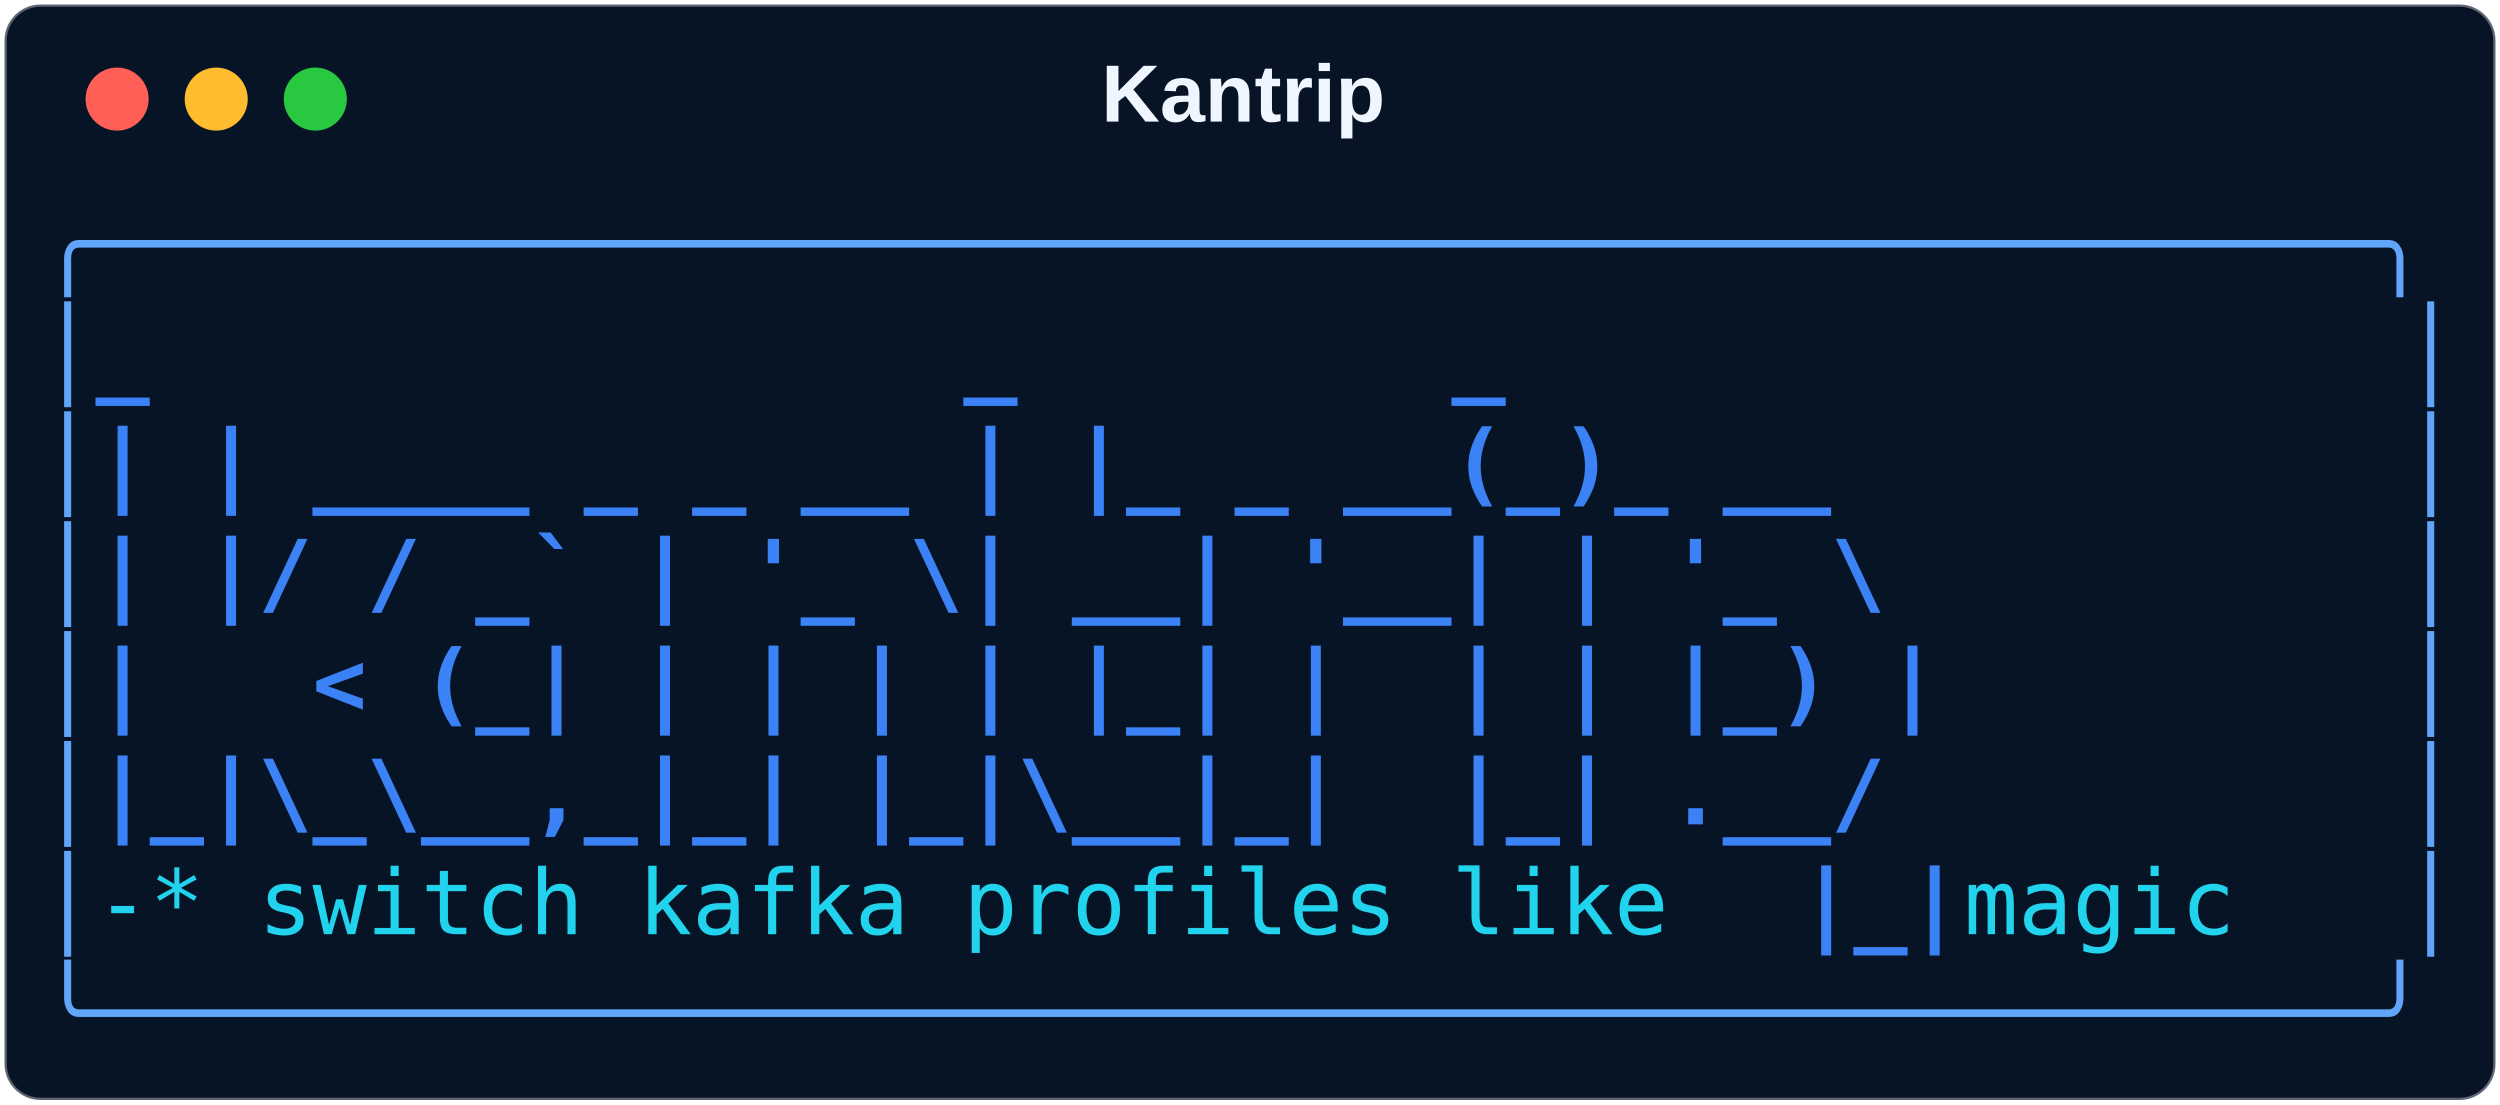
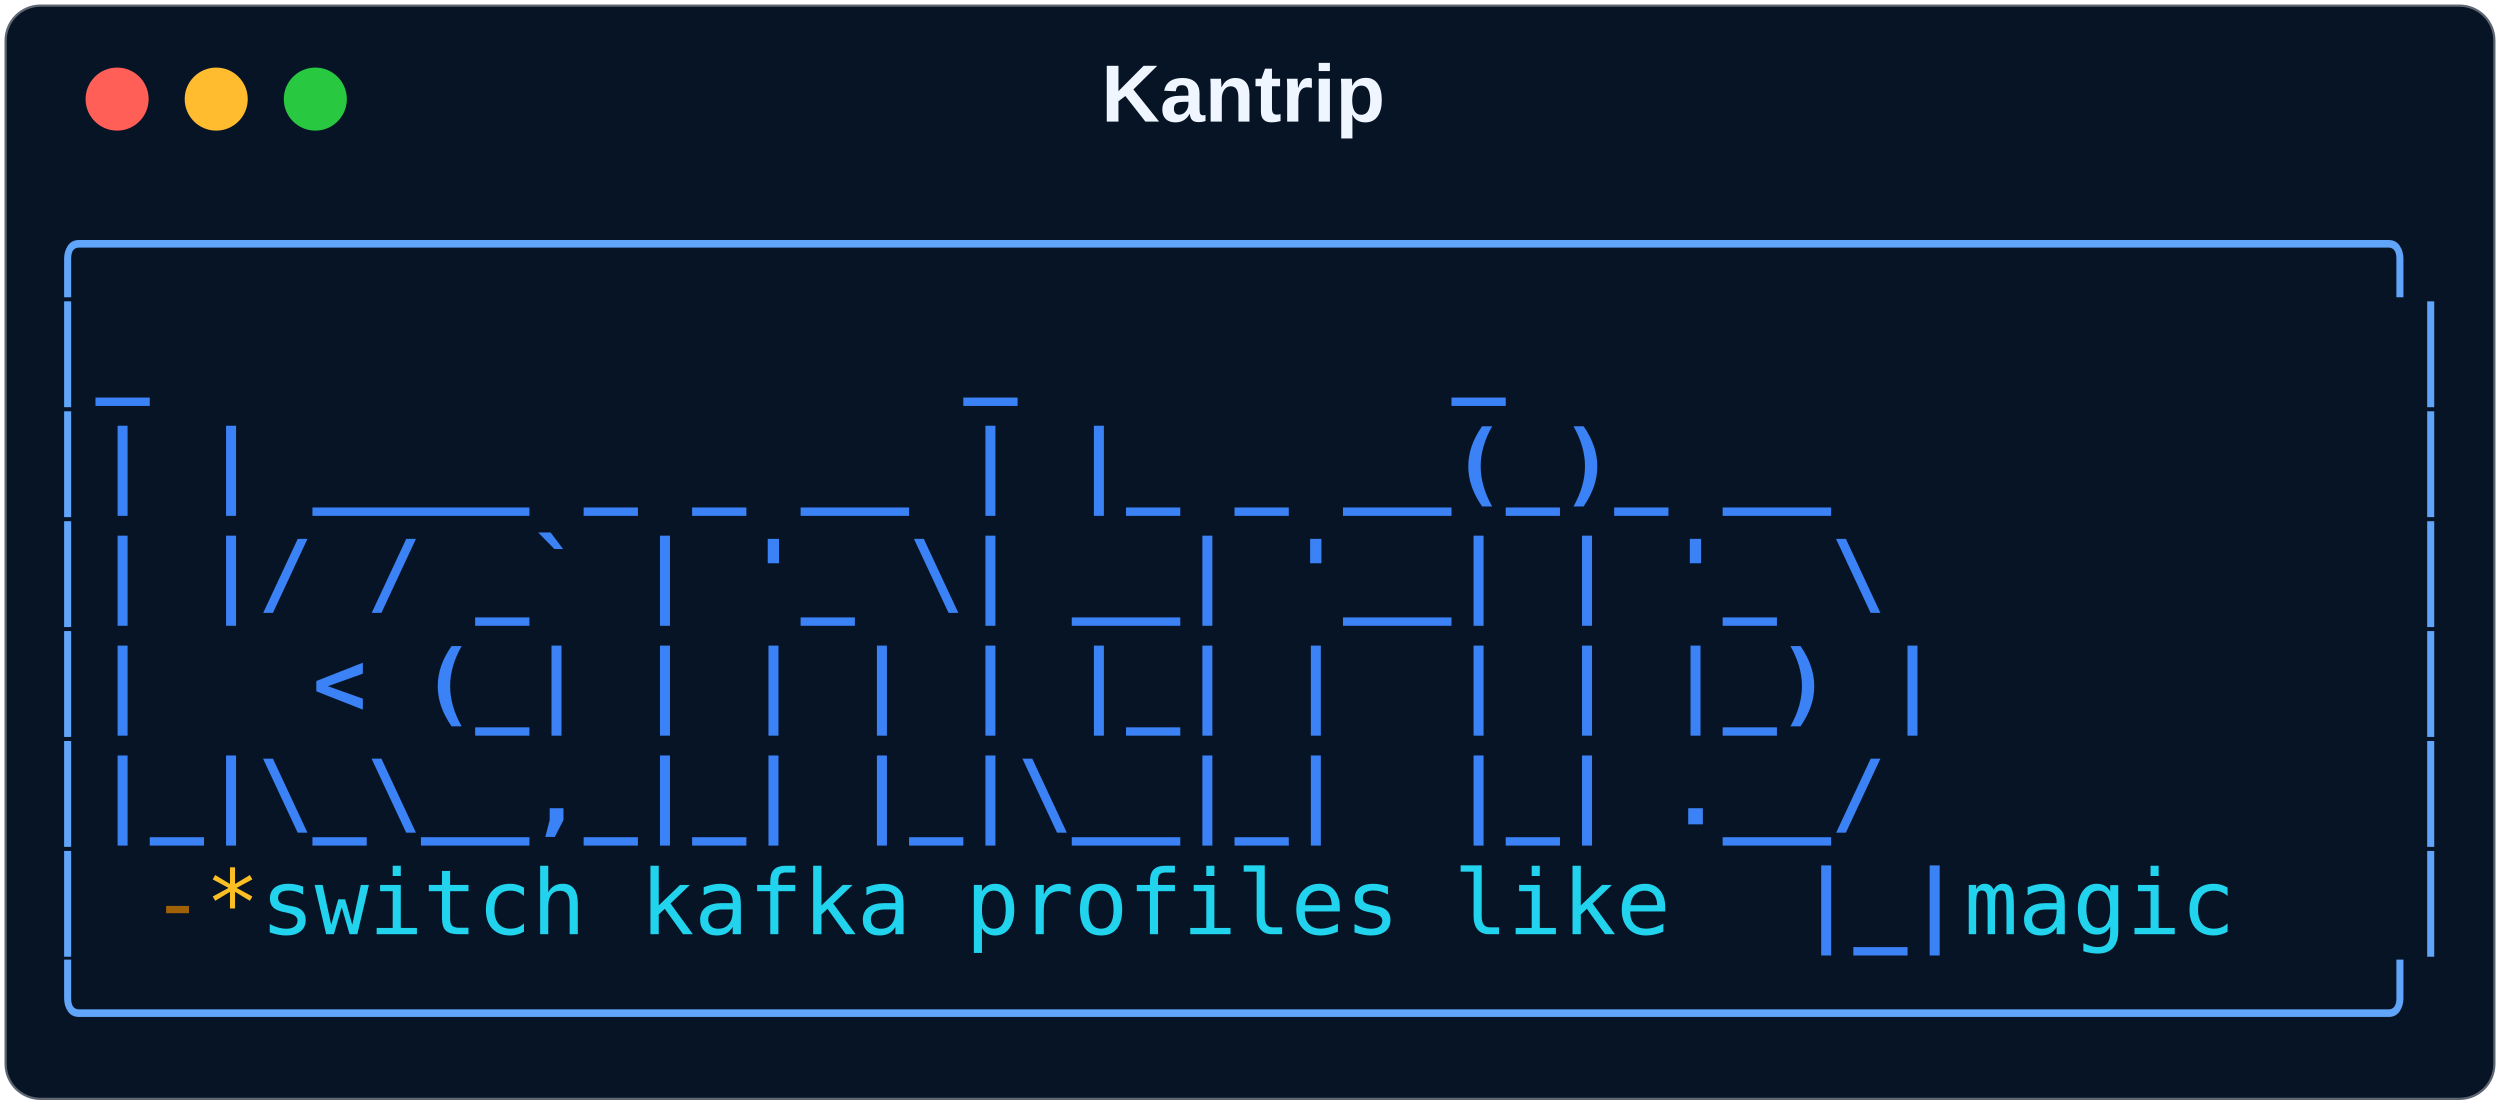
<svg xmlns="http://www.w3.org/2000/svg" width="555" height="245.2" class="rich-terminal" viewBox="0 0 555 245.2">
  <style>

    @font-face {
        font-family: "Fira Code";
        src: local("FiraCode-Regular"),
                url("https://cdnjs.cloudflare.com/ajax/libs/firacode/6.2.0/woff2/FiraCode-Regular.woff2") format("woff2"),
                url("https://cdnjs.cloudflare.com/ajax/libs/firacode/6.2.0/woff/FiraCode-Regular.woff") format("woff");
        font-style: normal;
        font-weight: 400;
    }
    @font-face {
        font-family: "Fira Code";
        src: local("FiraCode-Bold"),
                url("https://cdnjs.cloudflare.com/ajax/libs/firacode/6.2.0/woff2/FiraCode-Bold.woff2") format("woff2"),
                url("https://cdnjs.cloudflare.com/ajax/libs/firacode/6.2.0/woff/FiraCode-Bold.woff") format("woff");
        font-style: bold;
        font-weight: 700;
    }

    .kantrip-banner-matrix {
        font-family: Fira Code, monospace;
        font-size: 20px;
        line-height: 24.4px;
        font-variant-east-asian: full-width;
    }

    .kantrip-banner-title {
        font-size: 18px;
        font-weight: bold;
        font-family: arial;
    }

    .kantrip-banner-r1 { fill: #60a5fa }
.kantrip-banner-r2 { fill: #eff6ff }
.kantrip-banner-r3 { fill: #3b82f6;font-weight: bold }
.kantrip-banner-r4 { fill: #22d3ee }
+ .kantrip-banner-r5 { fill: #a16207 }
+ .kantrip-banner-r6 { fill: #fbbf24 }
    </style>
  <defs>
    <clipPath id="kantrip-banner-clip-terminal">
      <rect x="0" y="0" width="535.8" height="194.2" />
    </clipPath>
    <clipPath id="kantrip-banner-line-0">
      <rect x="0" y="1.5" width="536.8" height="24.65" />
    </clipPath>
    <clipPath id="kantrip-banner-line-1">
      <rect x="0" y="25.9" width="536.8" height="24.65" />
    </clipPath>
    <clipPath id="kantrip-banner-line-2">
      <rect x="0" y="50.3" width="536.8" height="24.65" />
    </clipPath>
    <clipPath id="kantrip-banner-line-3">
      <rect x="0" y="74.7" width="536.8" height="24.65" />
    </clipPath>
    <clipPath id="kantrip-banner-line-4">
      <rect x="0" y="99.1" width="536.8" height="24.65" />
    </clipPath>
    <clipPath id="kantrip-banner-line-5">
      <rect x="0" y="123.5" width="536.8" height="24.65" />
    </clipPath>
    <clipPath id="kantrip-banner-line-6">
      <rect x="0" y="147.9" width="536.8" height="24.65" />
    </clipPath>
  </defs>
  <rect fill="#071426" stroke="rgba(255,255,255,0.35)" stroke-width="1" x="1" y="1" width="553" height="243.2" rx="8" />
  <text class="kantrip-banner-title" fill="#eff6ff" text-anchor="middle" x="276" y="27">Kantrip</text>
  <g transform="translate(26,22)">
    <circle cx="0" cy="0" r="7" fill="#ff5f57" />
    <circle cx="22" cy="0" r="7" fill="#febc2e" />
    <circle cx="44" cy="0" r="7" fill="#28c840" />
  </g>
  <g transform="translate(9, 41)" clip-path="url(#kantrip-banner-clip-terminal)">
    <g class="kantrip-banner-matrix">
      <text class="kantrip-banner-r1" x="0" y="20" textLength="536.8" clip-path="url(#kantrip-banner-line-0)">╭──────────────────────────────────────────╮</text>
      <text class="kantrip-banner-r2" x="536.8" y="20" textLength="12.2" clip-path="url(#kantrip-banner-line-0)">
</text>
      <text class="kantrip-banner-r1" x="0" y="44.4" textLength="12.2" clip-path="url(#kantrip-banner-line-1)">│</text>
      <text class="kantrip-banner-r3" x="12.2" y="44.4" textLength="378.2" clip-path="url(#kantrip-banner-line-1)">     _               _        _</text>
      <text class="kantrip-banner-r1" x="524.6" y="44.4" textLength="12.2" clip-path="url(#kantrip-banner-line-1)">│</text>
      <text class="kantrip-banner-r2" x="536.8" y="44.4" textLength="12.2" clip-path="url(#kantrip-banner-line-1)">
</text>
      <text class="kantrip-banner-r1" x="0" y="68.8" textLength="12.2" clip-path="url(#kantrip-banner-line-2)">│</text>
      <text class="kantrip-banner-r3" x="12.2" y="68.8" textLength="439.2" clip-path="url(#kantrip-banner-line-2)">    | | ____ _ _ __ | |_ _ __(_)_ __</text>
      <text class="kantrip-banner-r1" x="524.6" y="68.8" textLength="12.2" clip-path="url(#kantrip-banner-line-2)">│</text>
      <text class="kantrip-banner-r2" x="536.8" y="68.8" textLength="12.2" clip-path="url(#kantrip-banner-line-2)">
</text>
      <text class="kantrip-banner-r1" x="0" y="93.2" textLength="12.2" clip-path="url(#kantrip-banner-line-3)">│</text>
      <text class="kantrip-banner-r3" x="12.2" y="93.2" textLength="451.4" clip-path="url(#kantrip-banner-line-3)">    | |/ / _` | '_ \| __| '__| | '_ \</text>
      <text class="kantrip-banner-r1" x="524.6" y="93.2" textLength="12.2" clip-path="url(#kantrip-banner-line-3)">│</text>
      <text class="kantrip-banner-r2" x="536.8" y="93.2" textLength="12.2" clip-path="url(#kantrip-banner-line-3)">
</text>
      <text class="kantrip-banner-r1" x="0" y="117.6" textLength="12.2" clip-path="url(#kantrip-banner-line-4)">│</text>
      <text class="kantrip-banner-r3" x="12.2" y="117.6" textLength="463.6" clip-path="url(#kantrip-banner-line-4)">    |   &lt; (_| | | | | |_| |  | | |_) |</text>
      <text class="kantrip-banner-r1" x="524.6" y="117.6" textLength="12.2" clip-path="url(#kantrip-banner-line-4)">│</text>
      <text class="kantrip-banner-r2" x="536.8" y="117.6" textLength="12.2" clip-path="url(#kantrip-banner-line-4)">
</text>
      <text class="kantrip-banner-r1" x="0" y="142" textLength="12.2" clip-path="url(#kantrip-banner-line-5)">│</text>
      <text class="kantrip-banner-r3" x="12.2" y="142" textLength="451.4" clip-path="url(#kantrip-banner-line-5)">    |_|\_\__,_|_| |_|\__|_|  |_| .__/</text>
      <text class="kantrip-banner-r1" x="524.6" y="142" textLength="12.2" clip-path="url(#kantrip-banner-line-5)">│</text>
      <text class="kantrip-banner-r2" x="536.8" y="142" textLength="12.2" clip-path="url(#kantrip-banner-line-5)">
</text>
      <text class="kantrip-banner-r1" x="0" y="166.4" textLength="12.2" clip-path="url(#kantrip-banner-line-6)">│</text>
-       <text class="kantrip-banner-r4" x="12.2" y="166.4" textLength="378.2" clip-path="url(#kantrip-banner-line-6)"> -* switch kafka profiles like </text>
+       <text class="kantrip-banner-r5" x="24.4" y="166.4" textLength="12.2" clip-path="url(#kantrip-banner-line-6)">-</text>
+       <text class="kantrip-banner-r6" x="36.6" y="166.4" textLength="12.2" clip-path="url(#kantrip-banner-line-6)">*</text>
+       <text class="kantrip-banner-r4" x="48.8" y="166.4" textLength="341.6" clip-path="url(#kantrip-banner-line-6)"> switch kafka profiles like </text>
      <text class="kantrip-banner-r3" x="390.4" y="166.4" textLength="36.6" clip-path="url(#kantrip-banner-line-6)">|_|</text>
      <text class="kantrip-banner-r4" x="427" y="166.4" textLength="97.6" clip-path="url(#kantrip-banner-line-6)"> magic  </text>
      <text class="kantrip-banner-r1" x="524.6" y="166.4" textLength="12.2" clip-path="url(#kantrip-banner-line-6)">│</text>
      <text class="kantrip-banner-r2" x="536.8" y="166.4" textLength="12.2" clip-path="url(#kantrip-banner-line-6)">
</text>
      <text class="kantrip-banner-r1" x="0" y="190.8" textLength="536.8" clip-path="url(#kantrip-banner-line-7)">╰──────────────────────────────────────────╯</text>
      <text class="kantrip-banner-r2" x="536.8" y="190.8" textLength="12.2" clip-path="url(#kantrip-banner-line-7)">
</text>
    </g>
  </g>
</svg>
